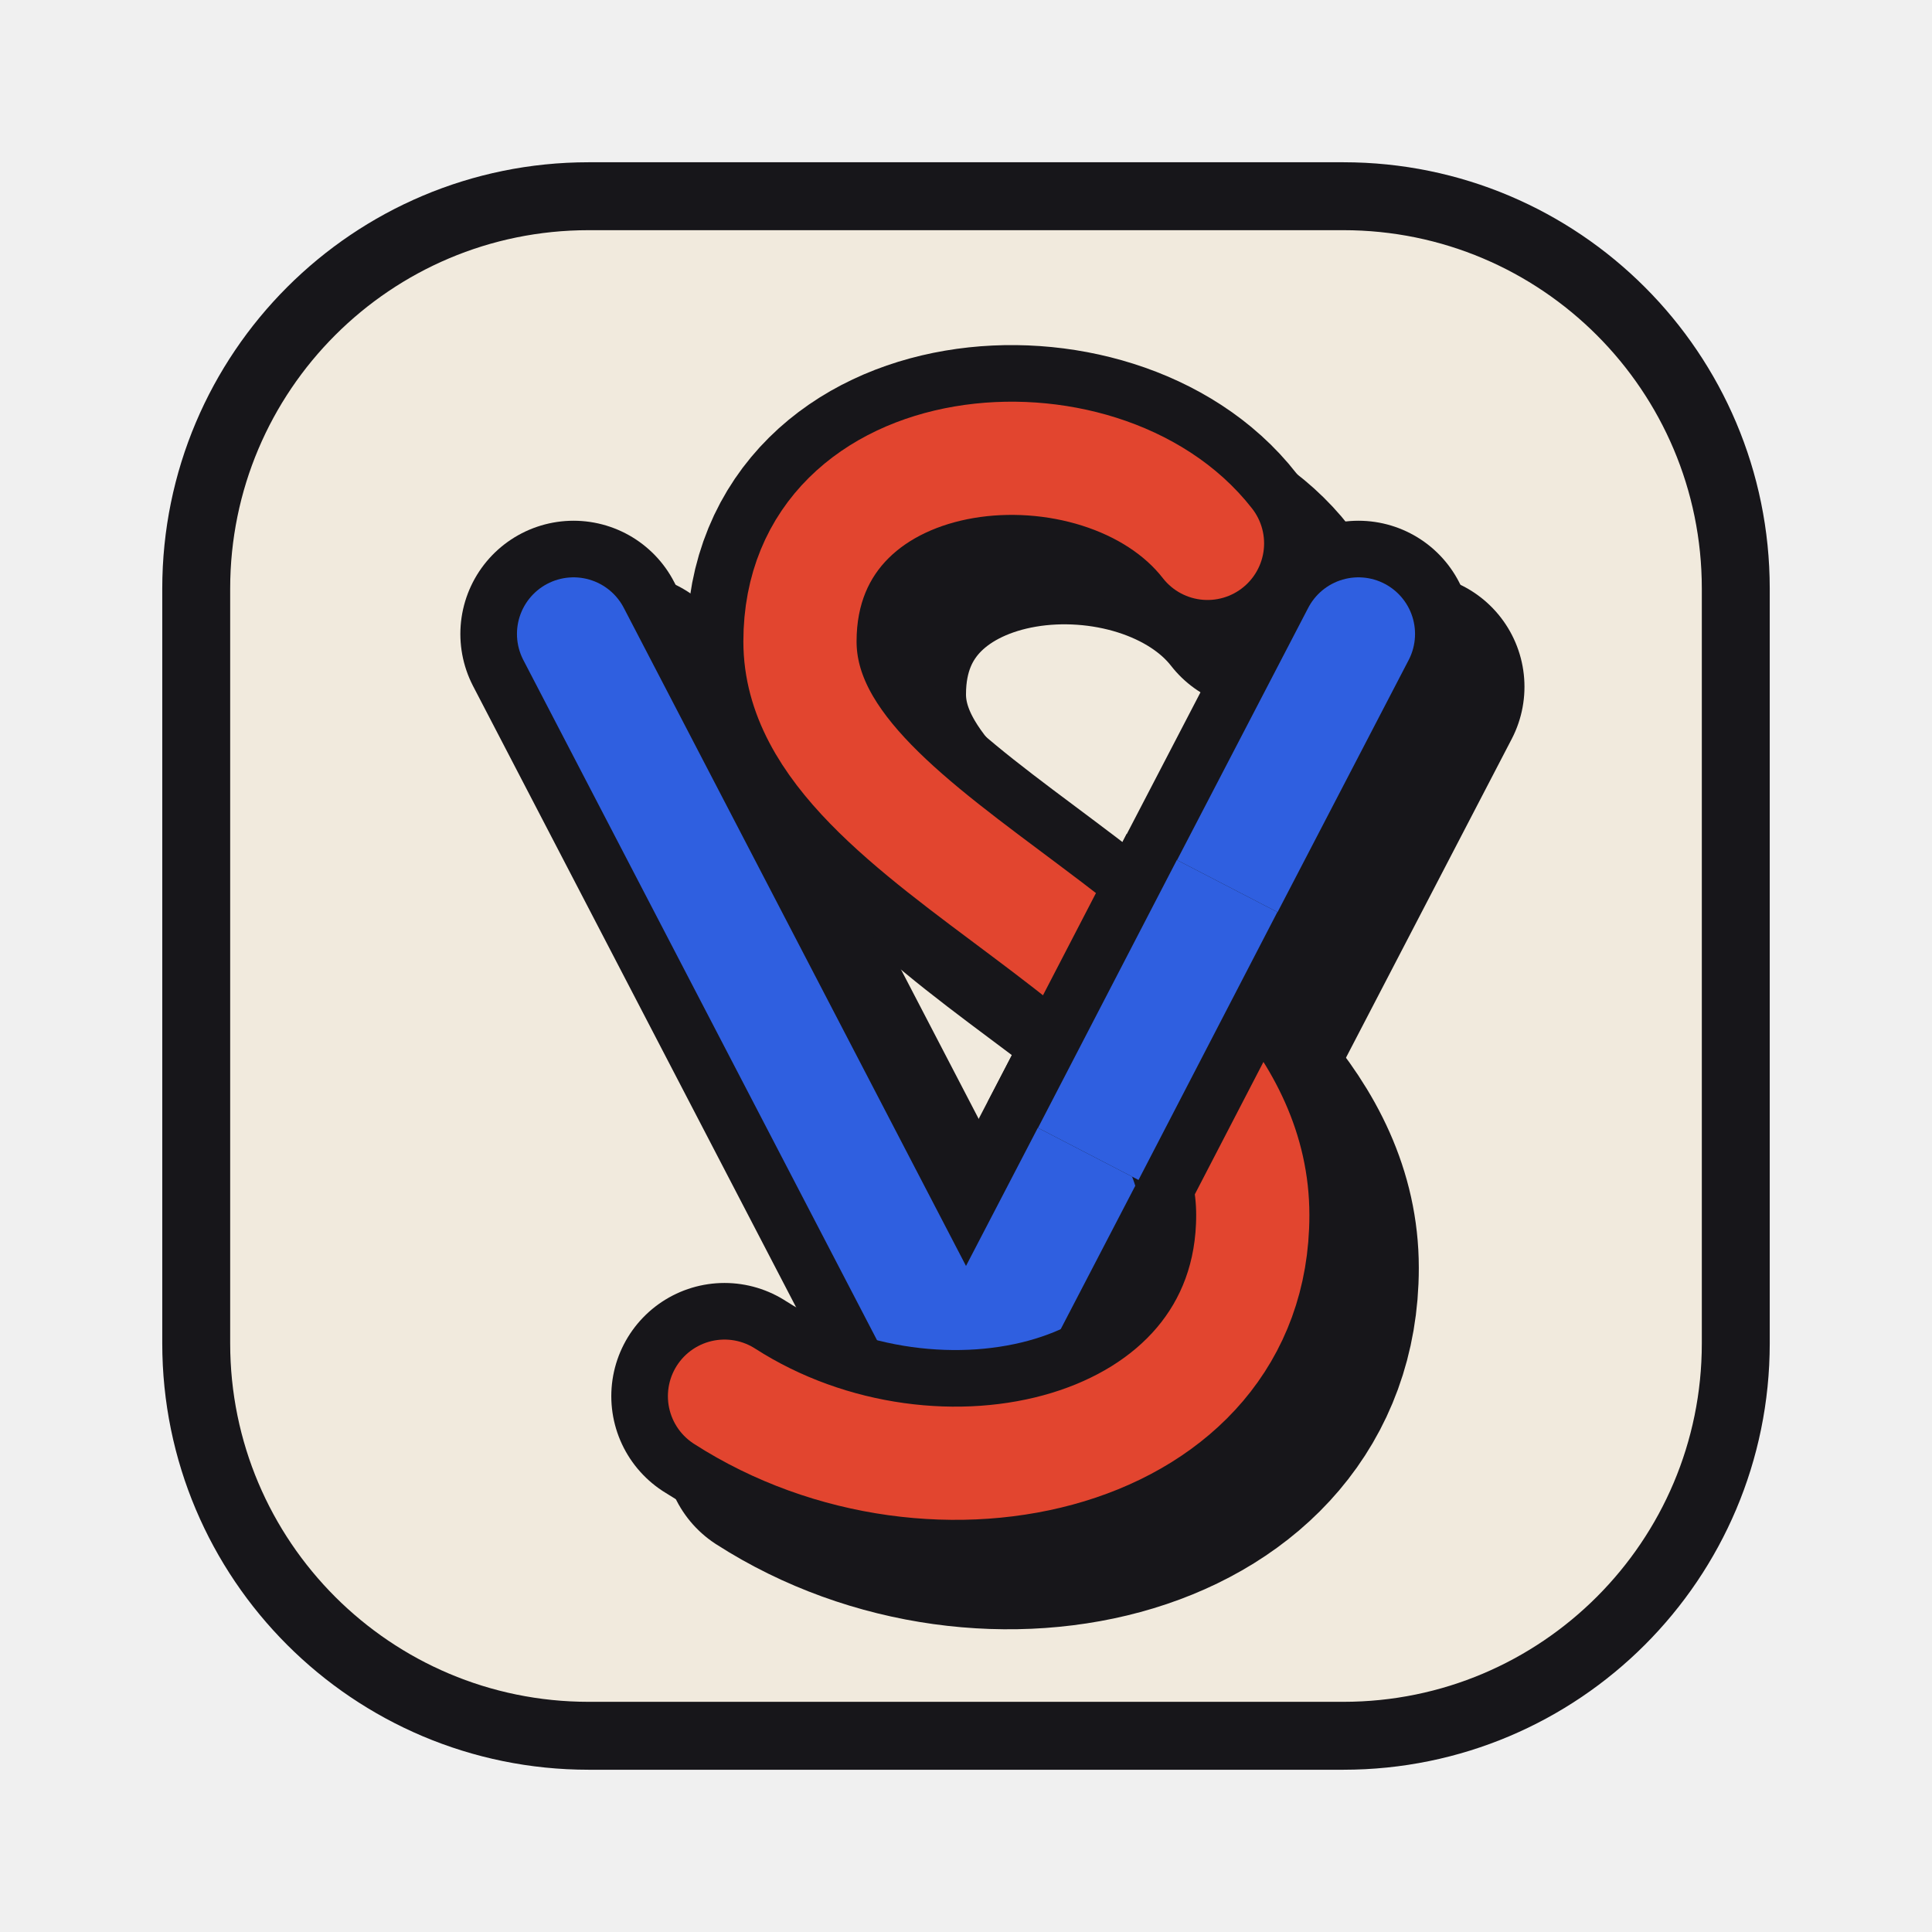
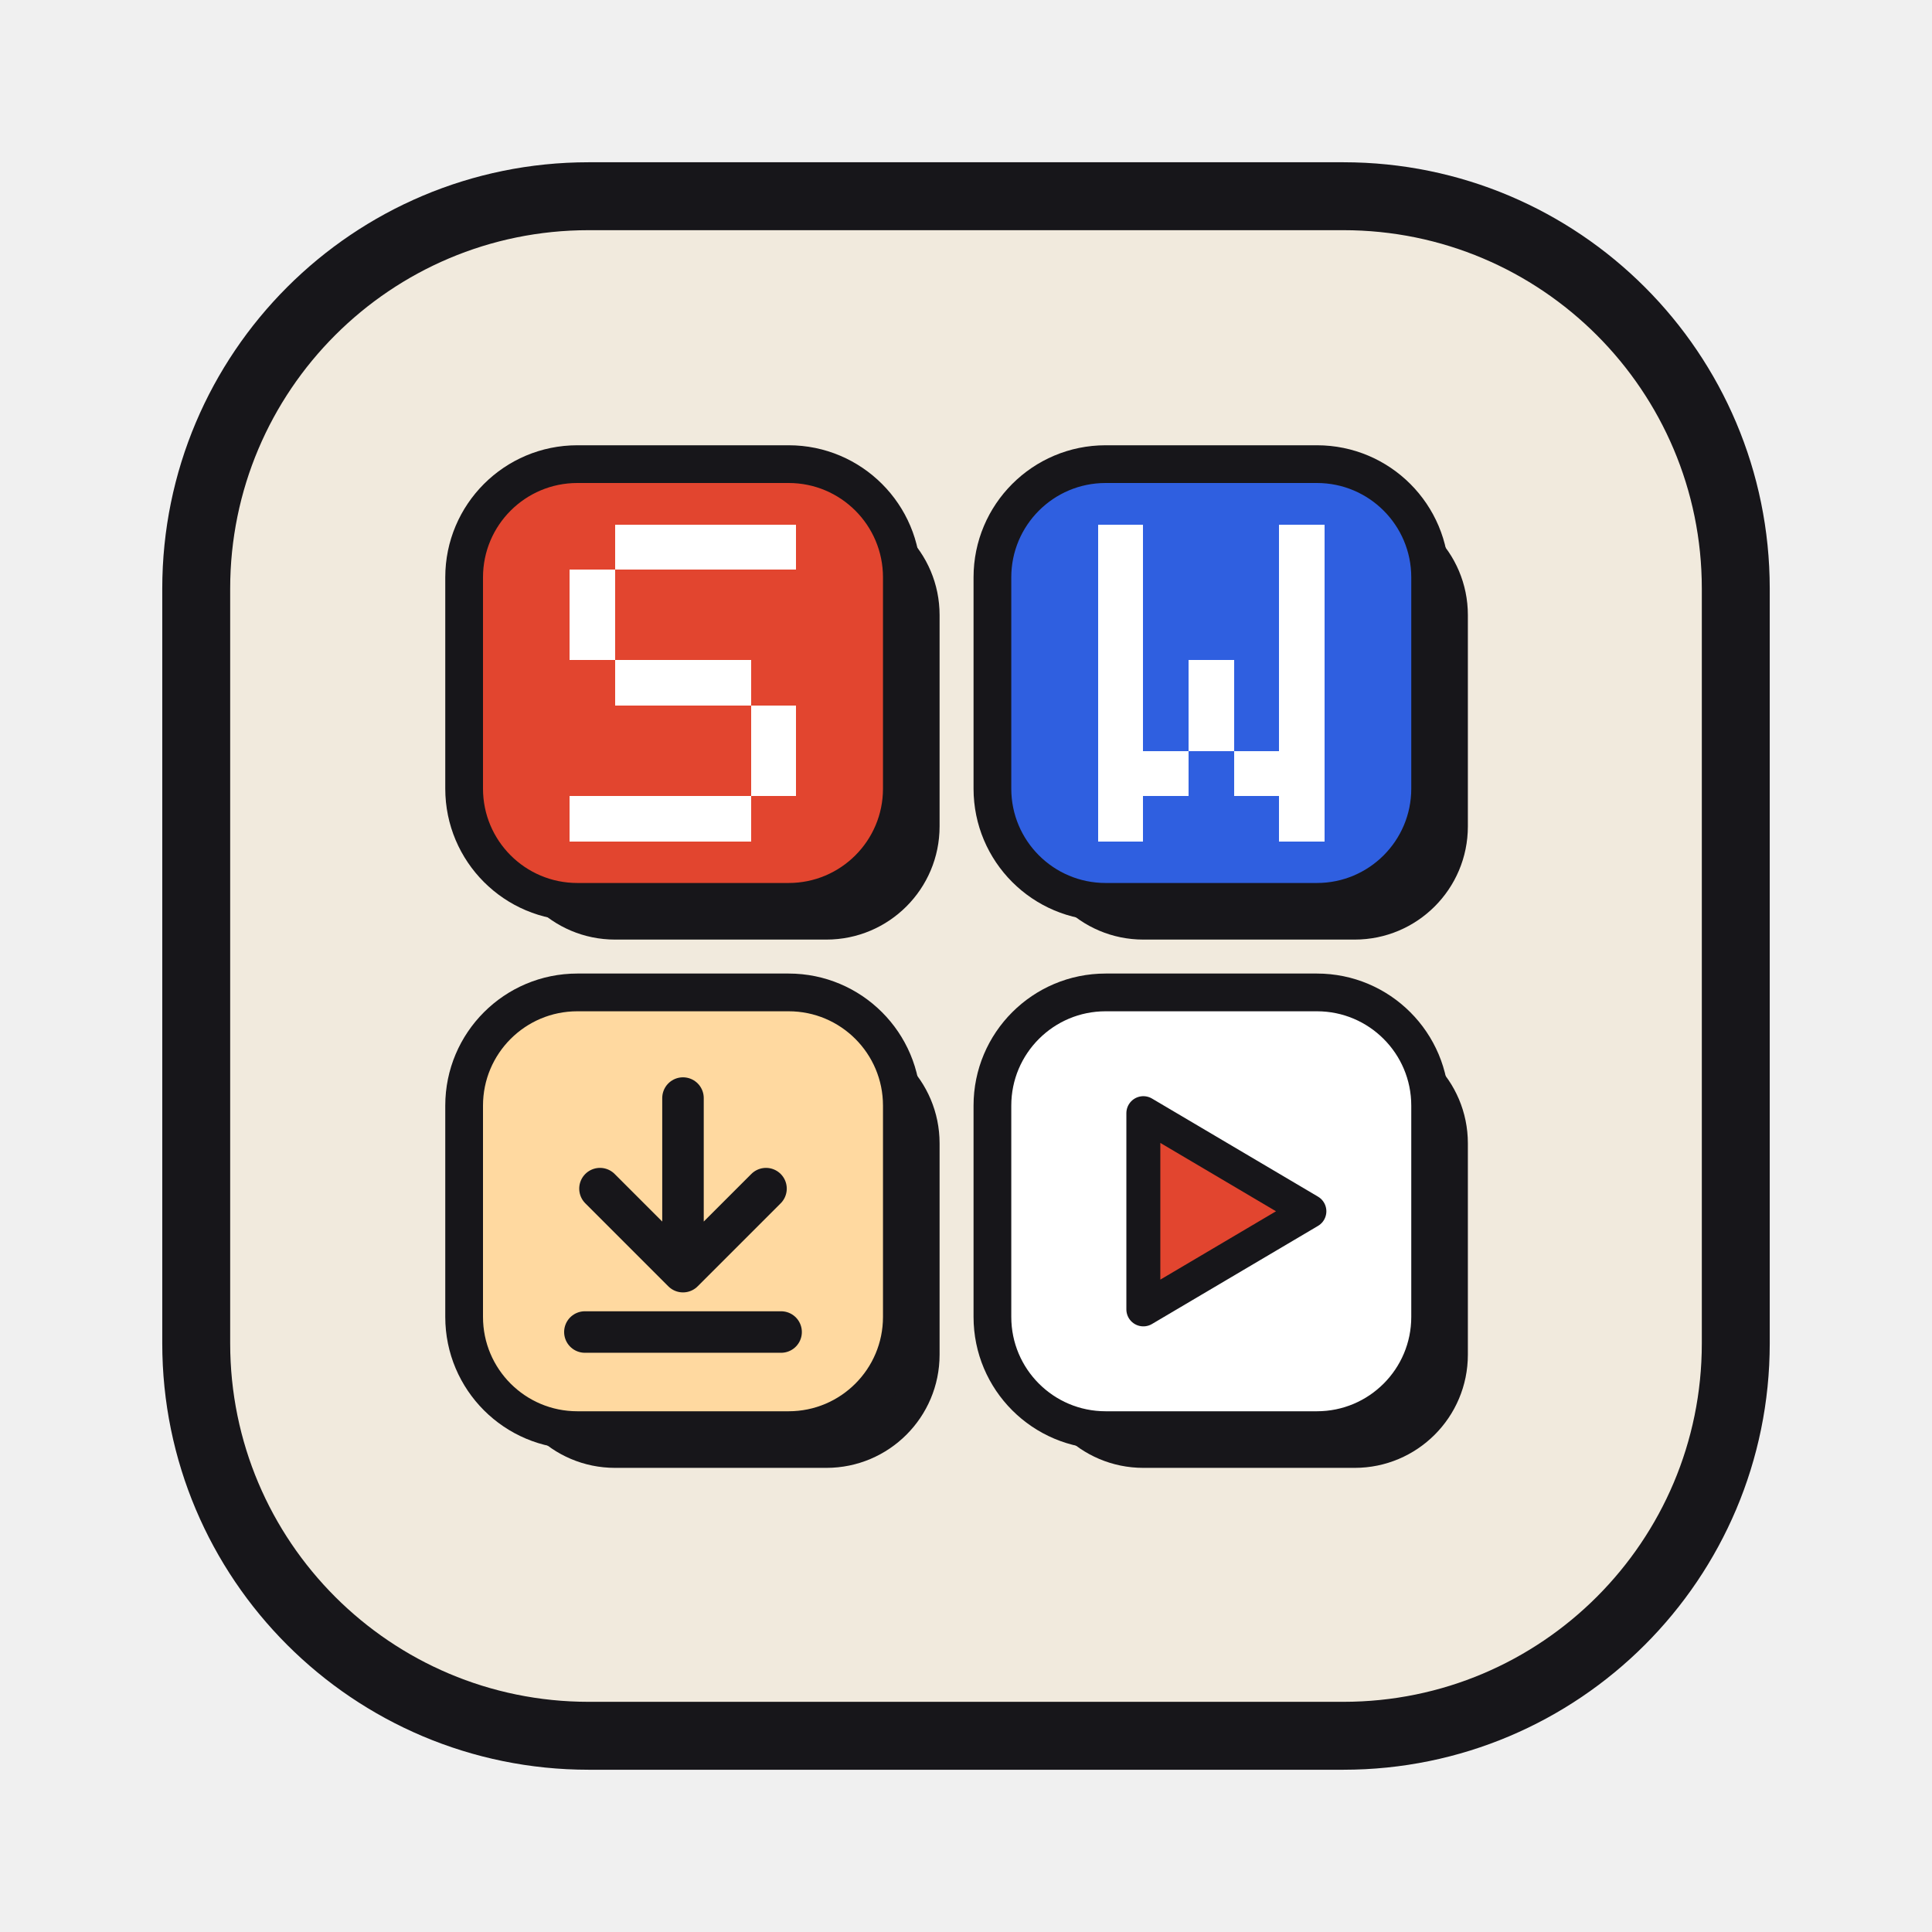
<svg xmlns="http://www.w3.org/2000/svg" viewBox="0 0 256 256">
  <rect x="26" y="26" width="204" height="204" rx="52" fill="#F1EADD" stroke="#17161A" stroke-width="9" />
-   <g transform="translate(7,7)" fill="none" stroke="#17161A" stroke-width="30" stroke-linecap="round" stroke-linejoin="round">
-     <path d="M76,84 L128,184 L180,84" />
-     <path d="M160,72 C146,54 106,57 106,85 C106,113 166,127 166,161 C166,193 124,203 96,185" />
+   <rect x="66.5" y="66.5" width="58" height="58" rx="15" fill="#17161A" />
+   <rect x="61.5" y="61.5" width="58" height="58" rx="15" fill="#E2452F" stroke="#17161A" stroke-width="5" />
+   <rect x="136.5" y="66.5" width="58" height="58" rx="15" fill="#17161A" />
+   <rect x="131.5" y="61.5" width="58" height="58" rx="15" fill="#2F5FE0" stroke="#17161A" stroke-width="5" />
+   <rect x="66.5" y="136.5" width="58" height="58" rx="15" fill="#17161A" />
+   <rect x="61.5" y="131.5" width="58" height="58" rx="15" fill="#FFD9A0" stroke="#17161A" stroke-width="5" />
+   <rect x="136.5" y="136.5" width="58" height="58" rx="15" fill="#17161A" />
+   <rect x="131.5" y="131.5" width="58" height="58" rx="15" fill="#FFFFFF" stroke="#17161A" stroke-width="5" />
+   <g shape-rendering="crispEdges">
+     <rect x="81.5" y="69.5" width="6" height="6" fill="#FFFFFF" />
+     <rect x="87.5" y="69.5" width="6" height="6" fill="#FFFFFF" />
+     <rect x="93.5" y="69.5" width="6" height="6" fill="#FFFFFF" />
+     <rect x="99.5" y="69.5" width="6" height="6" fill="#FFFFFF" />
+     <rect x="75.5" y="75.5" width="6" height="6" fill="#FFFFFF" />
+     <rect x="75.5" y="81.5" width="6" height="6" fill="#FFFFFF" />
+     <rect x="81.5" y="87.5" width="6" height="6" fill="#FFFFFF" />
+     <rect x="87.5" y="87.5" width="6" height="6" fill="#FFFFFF" />
+     <rect x="93.5" y="87.5" width="6" height="6" fill="#FFFFFF" />
+     <rect x="99.5" y="93.5" width="6" height="6" fill="#FFFFFF" />
+     <rect x="99.5" y="99.5" width="6" height="6" fill="#FFFFFF" />
+     <rect x="75.5" y="105.5" width="6" height="6" fill="#FFFFFF" />
+     <rect x="81.5" y="105.5" width="6" height="6" fill="#FFFFFF" />
+     <rect x="87.5" y="105.5" width="6" height="6" fill="#FFFFFF" />
+     <rect x="93.5" y="105.5" width="6" height="6" fill="#FFFFFF" />
+     <rect x="145.5" y="69.5" width="6" height="6" fill="#FFFFFF" />
+     <rect x="169.5" y="69.5" width="6" height="6" fill="#FFFFFF" />
+     <rect x="145.5" y="75.5" width="6" height="6" fill="#FFFFFF" />
+     <rect x="169.5" y="75.5" width="6" height="6" fill="#FFFFFF" />
+     <rect x="145.5" y="81.5" width="6" height="6" fill="#FFFFFF" />
+     <rect x="169.5" y="81.5" width="6" height="6" fill="#FFFFFF" />
+     <rect x="145.5" y="87.5" width="6" height="6" fill="#FFFFFF" />
+     <rect x="157.5" y="87.5" width="6" height="6" fill="#FFFFFF" />
+     <rect x="169.5" y="87.5" width="6" height="6" fill="#FFFFFF" />
+     <rect x="145.5" y="93.5" width="6" height="6" fill="#FFFFFF" />
+     <rect x="157.5" y="93.5" width="6" height="6" fill="#FFFFFF" />
+     <rect x="169.5" y="93.5" width="6" height="6" fill="#FFFFFF" />
+     <rect x="145.5" y="99.5" width="6" height="6" fill="#FFFFFF" />
+     <rect x="151.5" y="99.5" width="6" height="6" fill="#FFFFFF" />
+     <rect x="163.5" y="99.5" width="6" height="6" fill="#FFFFFF" />
+     <rect x="169.5" y="99.5" width="6" height="6" fill="#FFFFFF" />
+     <rect x="145.5" y="105.5" width="6" height="6" fill="#FFFFFF" />
+     <rect x="169.5" y="105.5" width="6" height="6" fill="#FFFFFF" />
  </g>
-   <path d="M76,84 L128,184 L180,84" fill="none" stroke="#17161A" stroke-width="30" stroke-linecap="round" stroke-linejoin="round" />
-   <path d="M76,84 L128,184 L180,84" fill="none" stroke="#2F5FE0" stroke-width="15" stroke-linecap="round" stroke-linejoin="round" />
-   <path d="M160,72 C146,54 106,57 106,85 C106,113 166,127 166,161 C166,193 124,203 96,185" fill="none" stroke="#17161A" stroke-width="30" stroke-linecap="round" stroke-linejoin="round" />
-   <path d="M160,72 C146,54 106,57 106,85 C106,113 166,127 166,161 C166,193 124,203 96,185" fill="none" stroke="#E2452F" stroke-width="15" stroke-linecap="round" stroke-linejoin="round" />
-   <path d="M144.2,152.9 L162.6,117.4" fill="none" stroke="#17161A" stroke-width="30" stroke-linecap="butt" />
-   <path d="M144.2,152.9 L162.6,117.4" fill="none" stroke="#2F5FE0" stroke-width="15" stroke-linecap="butt" />
+   <path d="M90.5,145.5 V168.5 M79.5,157.5 L90.5,168.5 L101.5,157.5 M77.5,176.5 H103.5" fill="none" stroke="#17161A" stroke-width="5.5" stroke-linecap="round" stroke-linejoin="round" />
+   <path d="M151.5,147.5 V173.5 L173.5,160.5 Z" fill="#E2452F" stroke="#17161A" stroke-width="4.5" stroke-linejoin="round" />
</svg>
